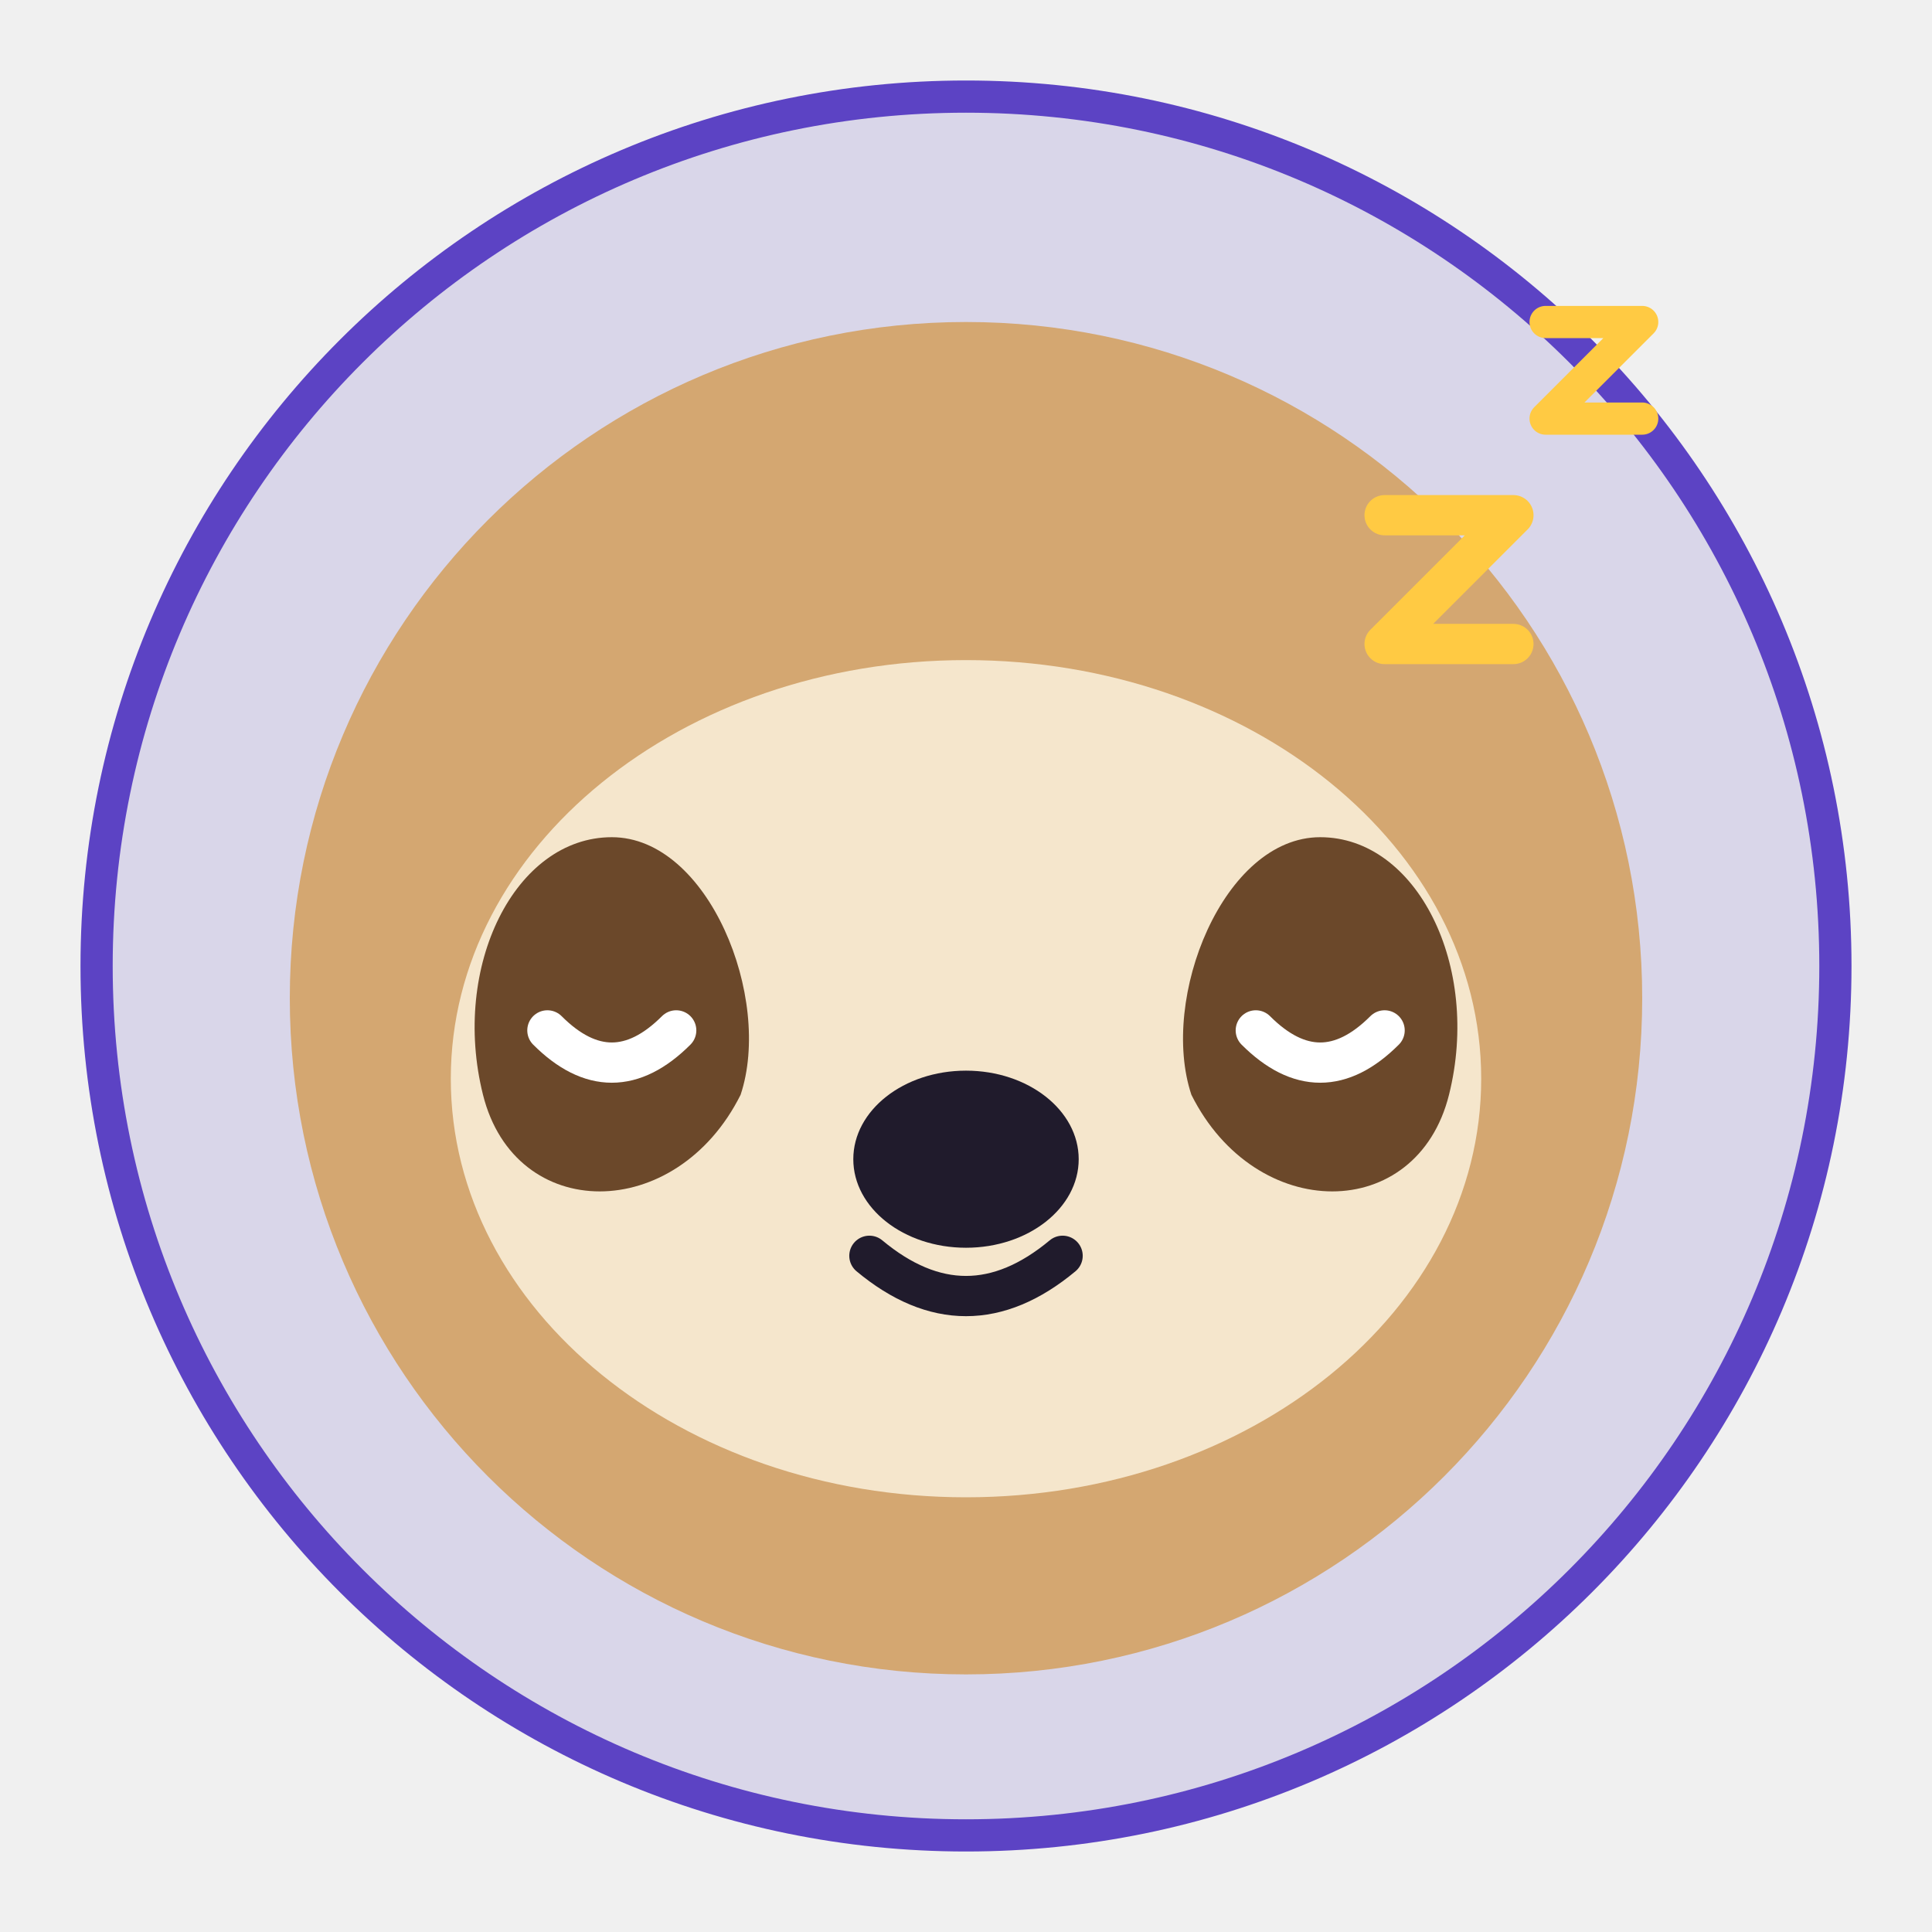
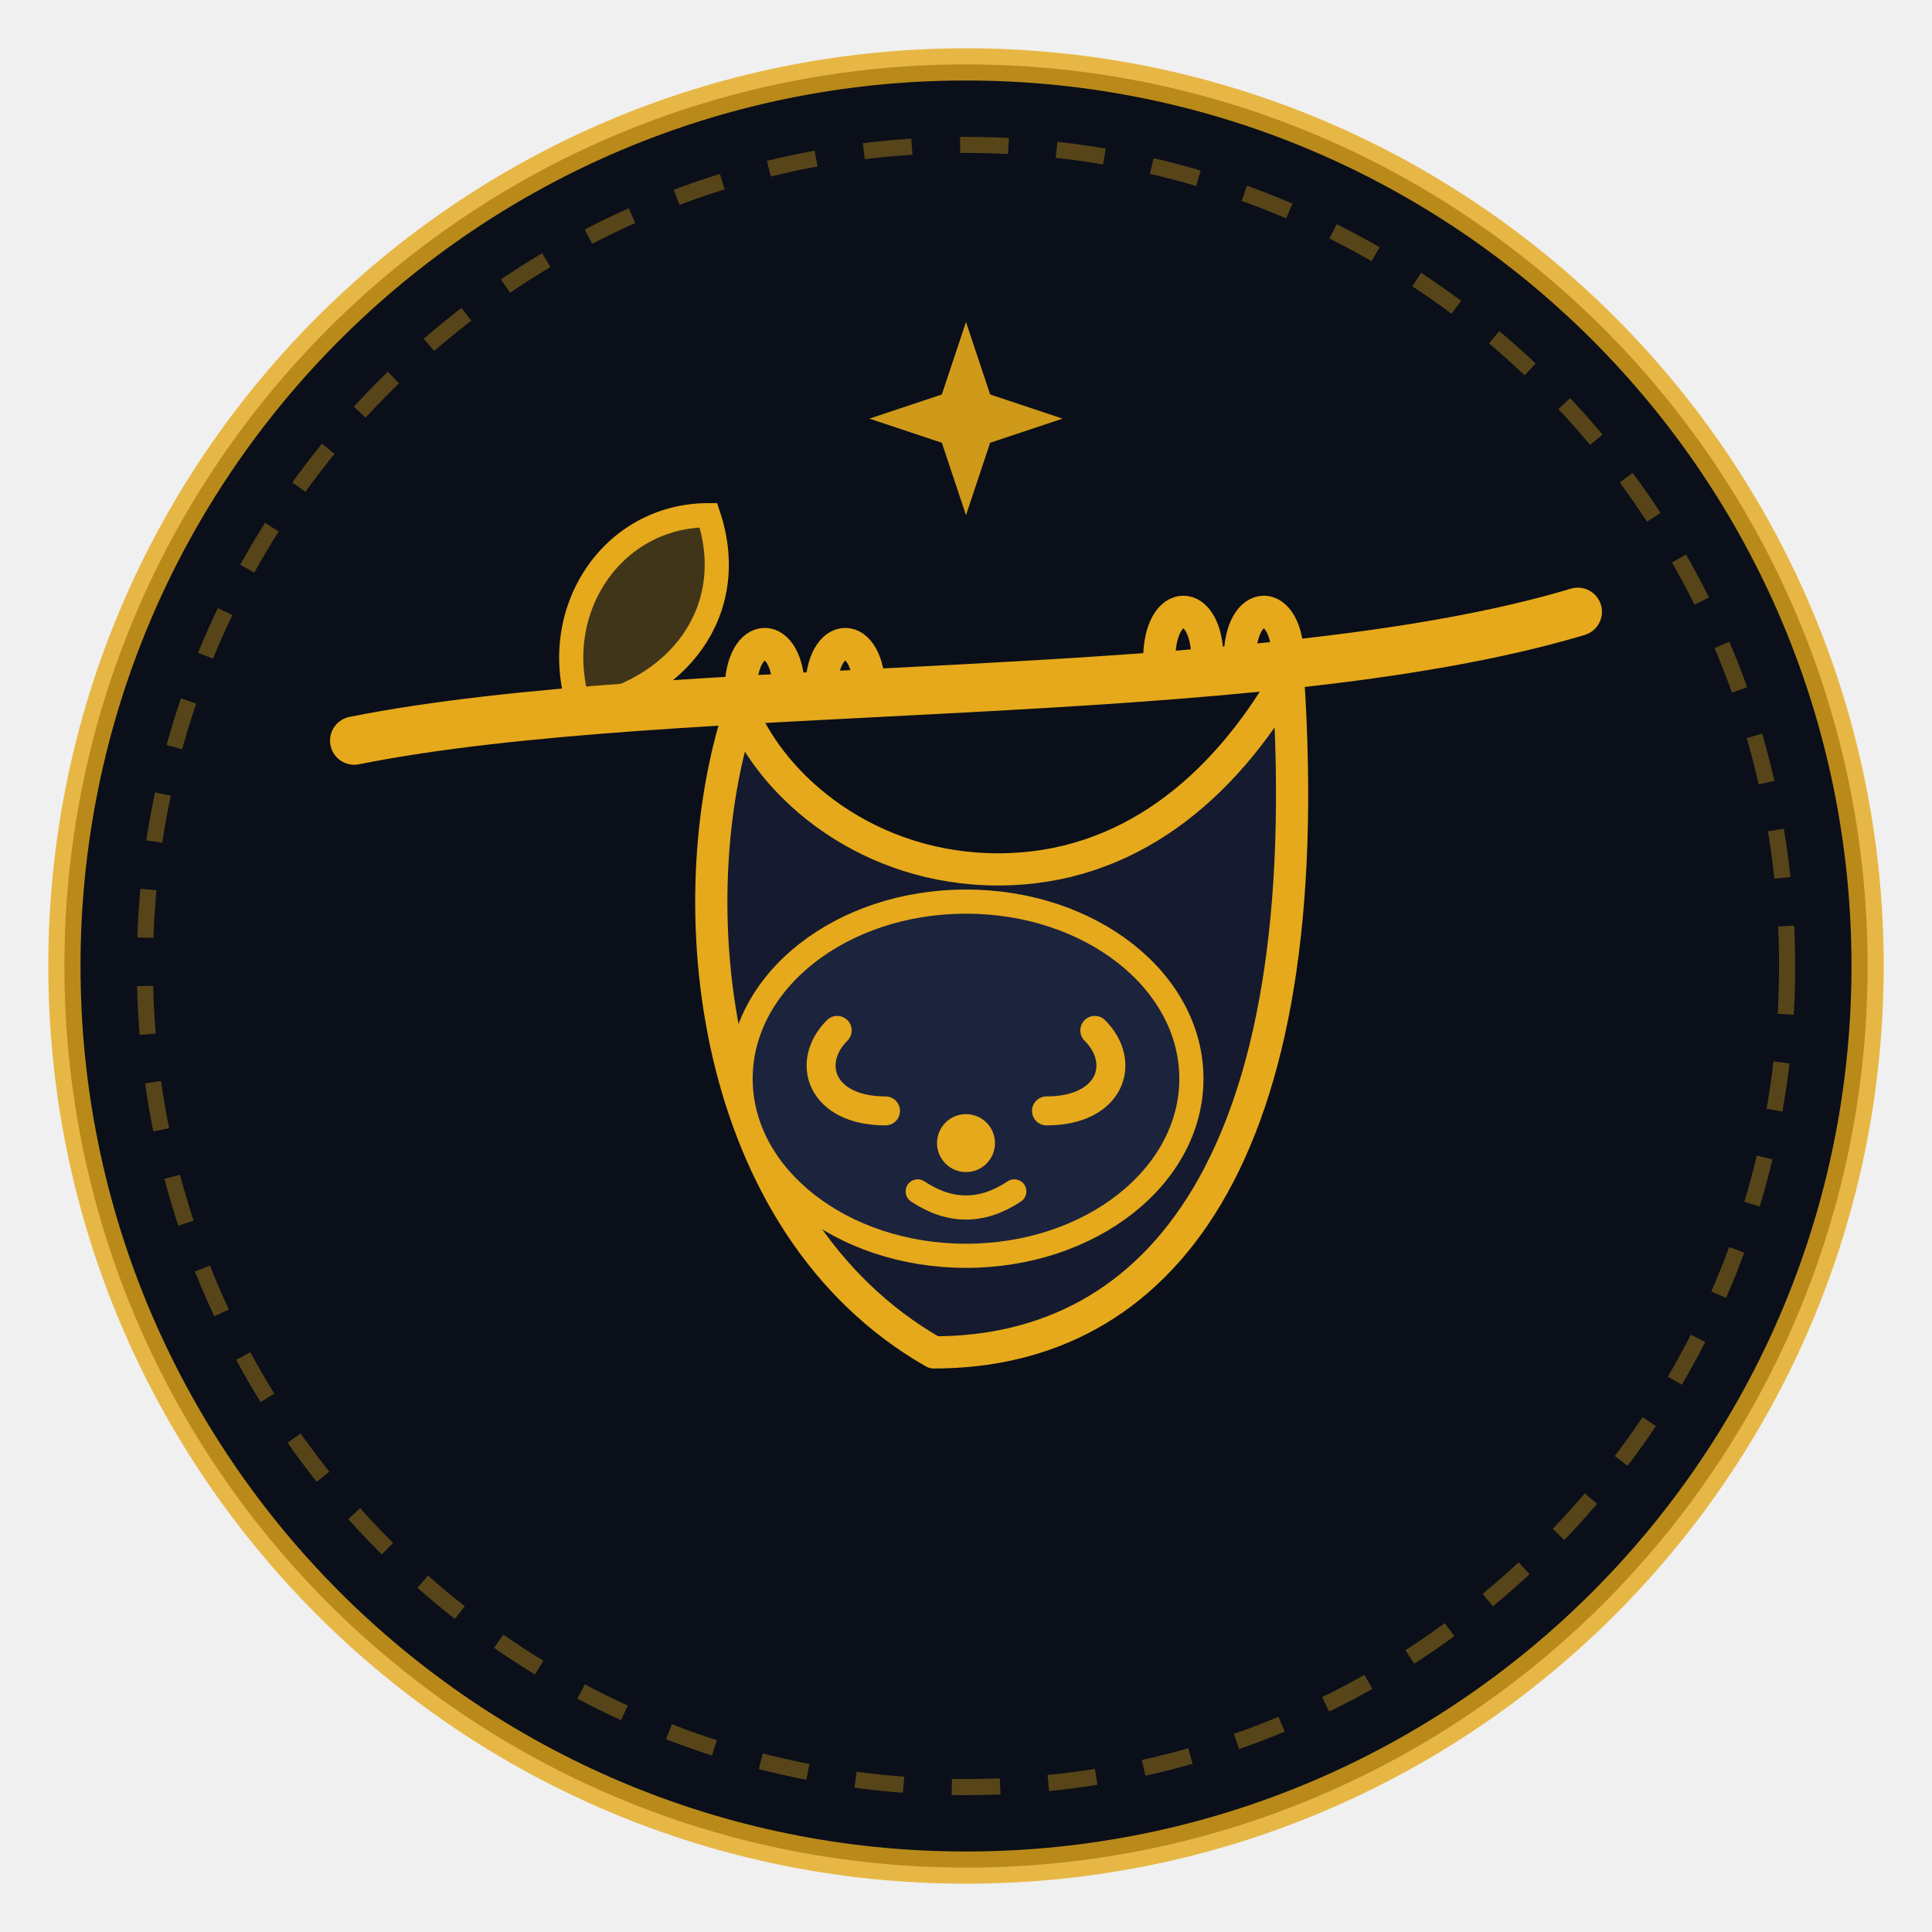
<svg xmlns="http://www.w3.org/2000/svg" viewBox="0 0 120 120" fill="none">
-   <circle cx="60" cy="60" r="54" fill="#5C43C4" fill-opacity="0.15" stroke="#5C43C4" stroke-width="2" />
-   <circle cx="60" cy="62" r="42" fill="#D4A771" />
-   <ellipse cx="60" cy="67" rx="32" ry="26" fill="#F5E6CC" />
-   <path d="M38 52 C32 52, 28 60, 30 68 C32 76, 42 76, 46 68 C48 62, 44 52, 38 52 Z" fill="#6B482A" />
-   <path d="M82 52 C88 52, 92 60, 90 68 C88 76, 78 76, 74 68 C72 62, 76 52, 82 52 Z" fill="#6B482A" />
-   <path d="M34 64 Q38 68 42 64" stroke="#FFFFFF" stroke-width="2.5" stroke-linecap="round" fill="none" />
-   <path d="M78 64 Q82 68 86 64" stroke="#FFFFFF" stroke-width="2.5" stroke-linecap="round" fill="none" />
-   <ellipse cx="60" cy="72" rx="7" ry="5.5" fill="#201B2C" />
-   <path d="M54 78 Q60 83 66 78" stroke="#201B2C" stroke-width="2.5" stroke-linecap="round" fill="none" />
-   <path d="M86 32 L94 32 L86 40 L94 40" stroke="#FFCA43" stroke-width="2.5" stroke-linecap="round" stroke-linejoin="round" fill="none" />
-   <path d="M96 20 L102 20 L96 26 L102 26" stroke="#FFCA43" stroke-width="2" stroke-linecap="round" stroke-linejoin="round" fill="none" />
+   <circle cx="60" cy="60" r="56" fill="#0B0F19" stroke="#E5A91B" stroke-width="2" stroke-opacity="0.8" />
+   <circle cx="60" cy="60" r="51" stroke="#E5A91B" stroke-width="1" stroke-dasharray="3 3" stroke-opacity="0.35" />
+   <path d="M22 46 C42 42, 78 44, 98 38" stroke="#E5A91B" stroke-width="3" stroke-linecap="round" />
+   <path d="M36 44 C34 38, 38 32, 44 32 C46 38, 42 43, 36 44 Z" fill="#E5A91B" fill-opacity="0.25" stroke="#E5A91B" stroke-width="1.5" />
+   <path d="M46 43 C46 39, 49 39, 49 43" stroke="#E5A91B" stroke-width="2" stroke-linecap="round" />
+   <path d="M51 43 C51 39, 54 39, 54 43" stroke="#E5A91B" stroke-width="2" stroke-linecap="round" />
+   <path d="M72 41 C72 37, 75 37, 75 41" stroke="#E5A91B" stroke-width="2" stroke-linecap="round" />
+   <path d="M77 41 C77 37, 80 37, 80 41" stroke="#E5A91B" stroke-width="2" stroke-linecap="round" />
+   <path d="M46 44 C42 56, 44 76, 58 84 C72 84, 82 72, 80 42 C76 49, 70 54, 62 54 C54 54, 48 49, 46 44 Z" fill="#151A2E" stroke="#E5A91B" stroke-width="2" stroke-linejoin="round" />
+   <ellipse cx="60" cy="67" rx="14" ry="11" fill="#1C233C" stroke="#E5A91B" stroke-width="1.5" />
+   <path d="M52 64 C50 66, 51 69, 55 69" stroke="#E5A91B" stroke-width="1.8" stroke-linecap="round" />
+   <path d="M68 64 C70 66, 69 69, 65 69" stroke="#E5A91B" stroke-width="1.8" stroke-linecap="round" />
+   <circle cx="60" cy="71" r="1.8" fill="#E5A91B" />
+   <path d="M57 74 Q60 76 63 74" stroke="#E5A91B" stroke-width="1.5" stroke-linecap="round" fill="none" />
+   <path d="M60 20 L61.5 24.5 L66 26 L61.5 27.5 L60 32 L58.5 27.5 L54 26 L58.5 24.5 Z" fill="#E5A91B" fill-opacity="0.9" />
</svg>
